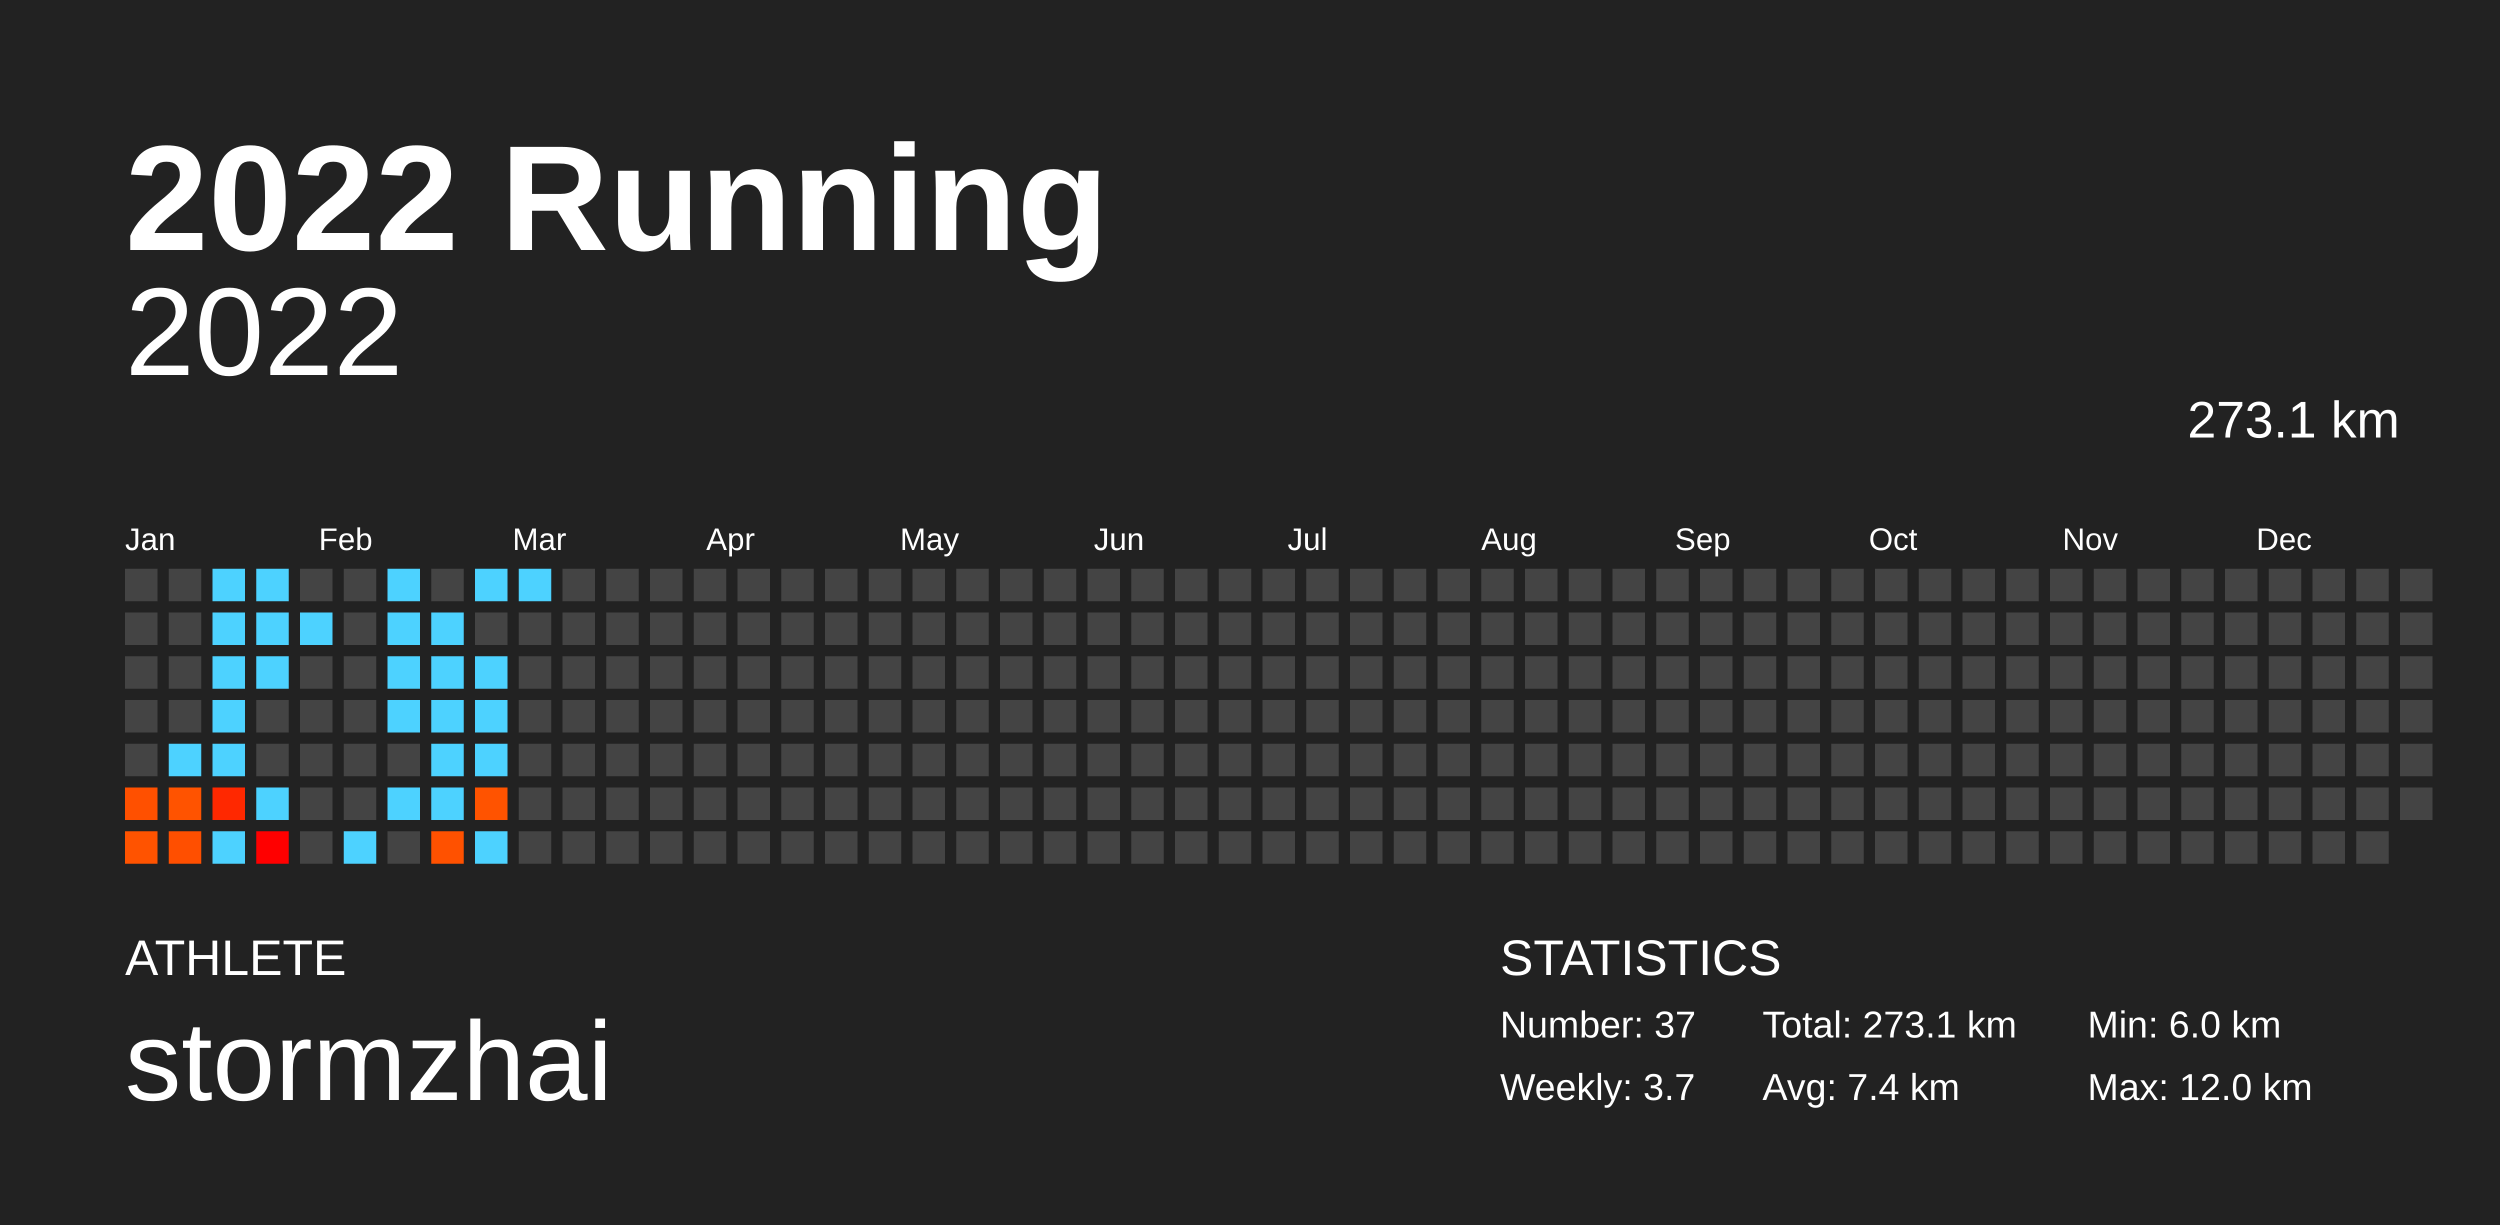
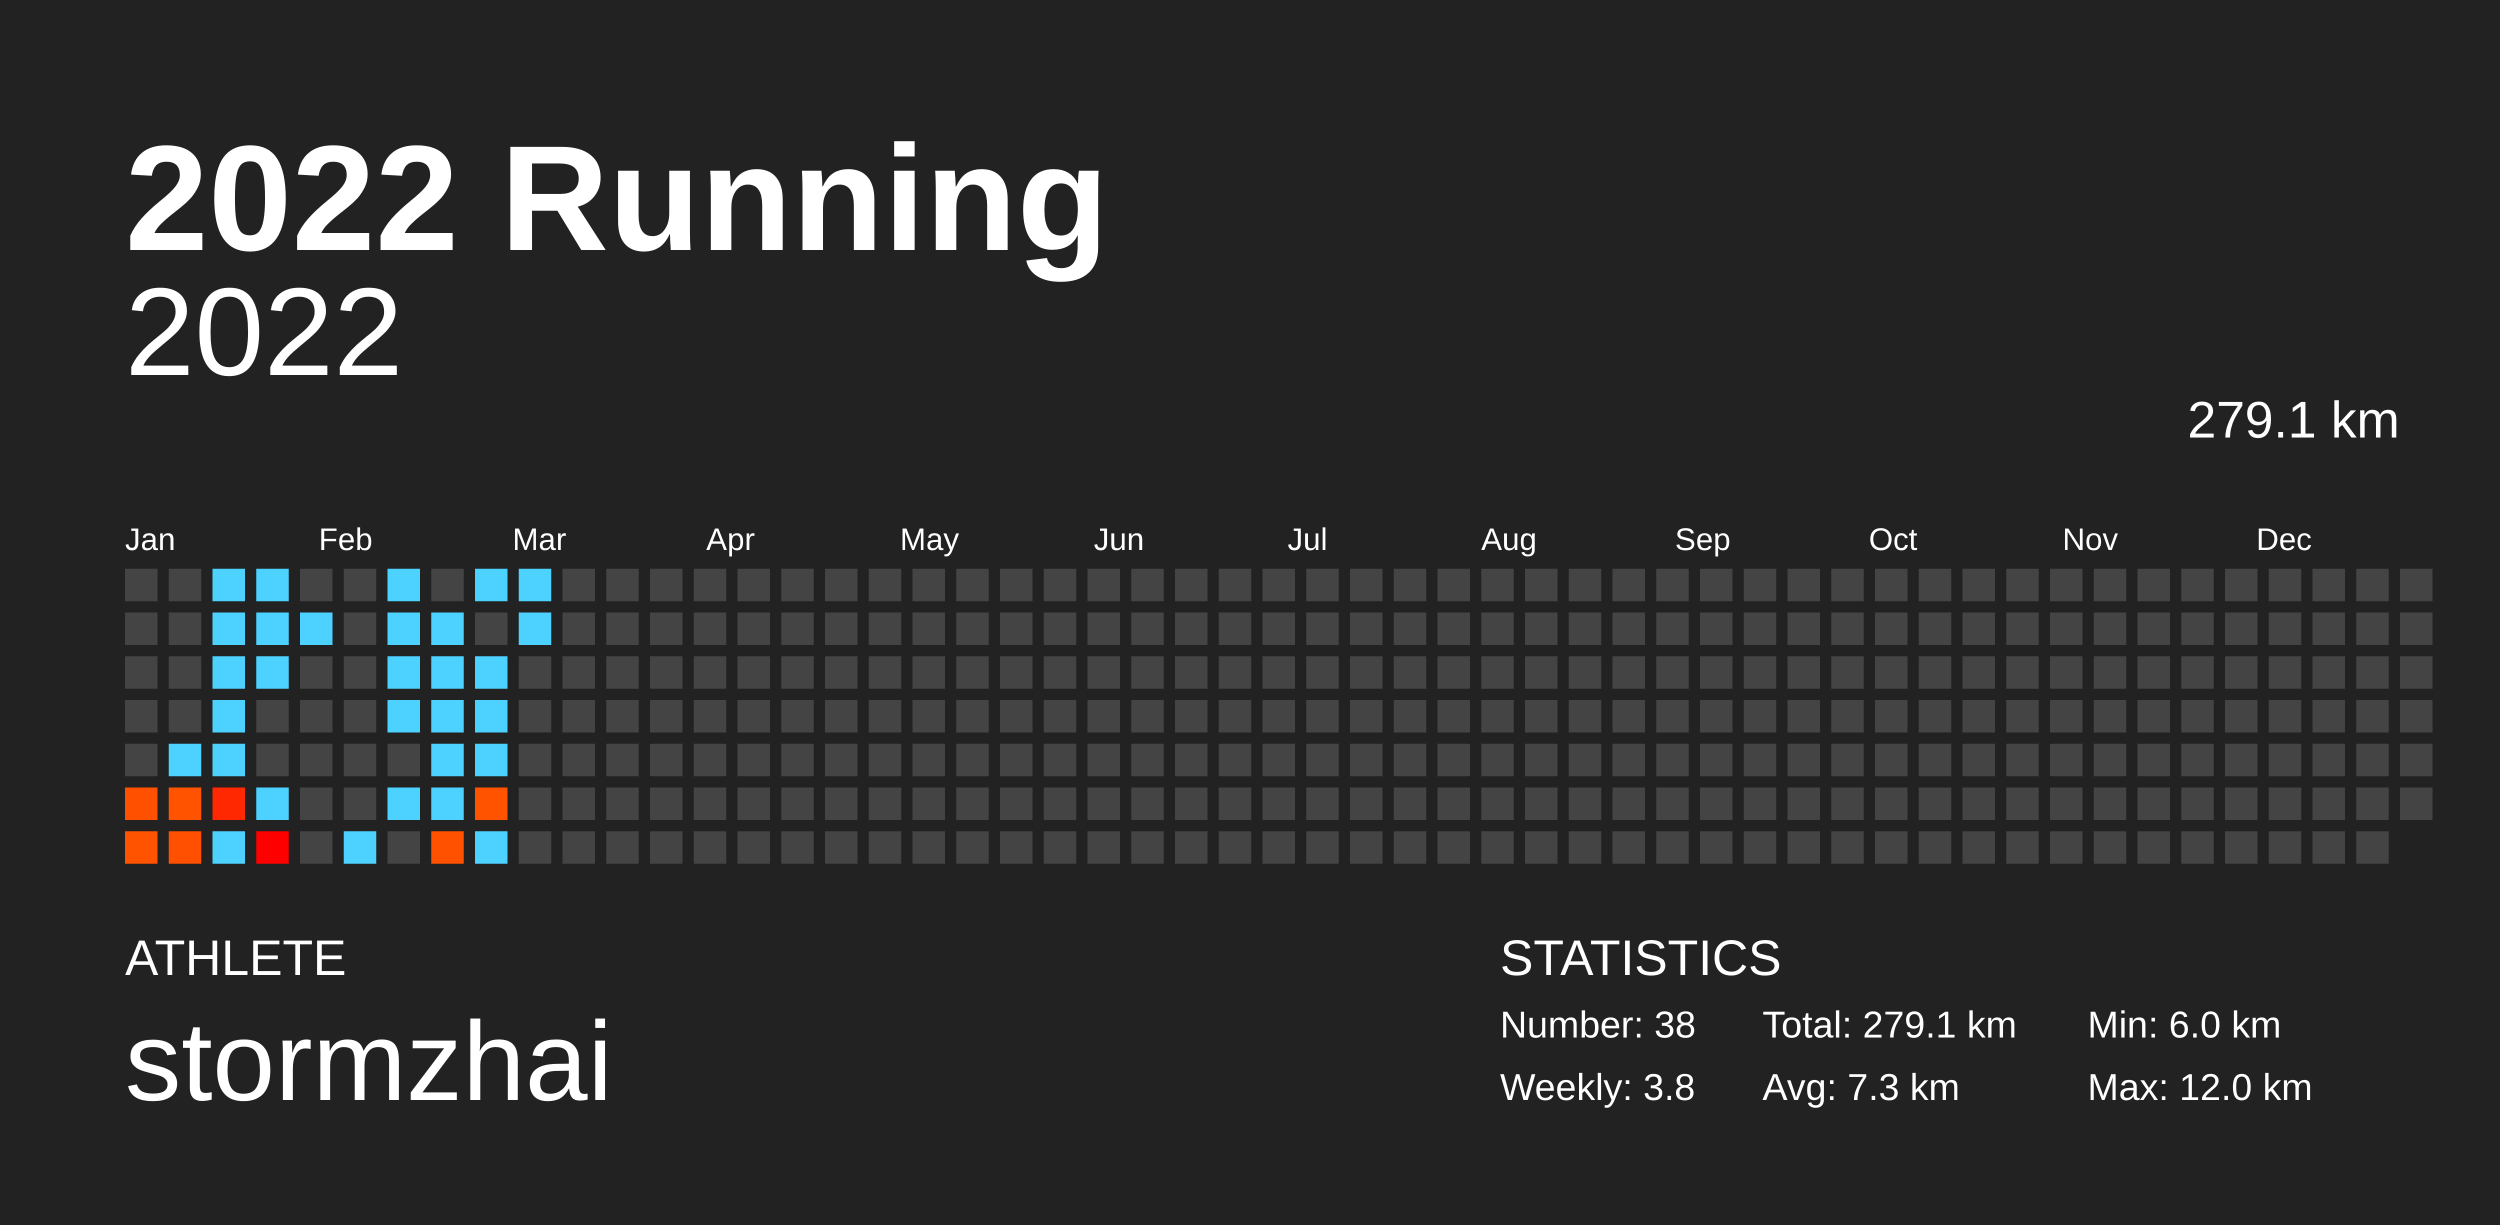
<svg xmlns="http://www.w3.org/2000/svg" baseProfile="full" height="98mm" version="1.1" viewBox="0,0,200,98" width="200mm">
  <defs />
  <rect fill="#222222" height="98" width="200" x="0" y="0" />
  <text fill="#FFFFFF" style="font-size:12px; font-family:Arial; font-weight:bold;" x="10" y="20">2022 Running</text>
  <text fill="#FFFFFF" style="font-size:4px; font-family:Arial" x="10" y="78">ATHLETE</text>
  <text fill="#FFFFFF" style="font-size:9px; font-family:Arial" x="10" y="88">stormzhai</text>
  <text fill="#FFFFFF" style="font-size:4px; font-family:Arial" x="120" y="78">STATISTICS</text>
-   <text fill="#FFFFFF" style="font-size:3px; font-family:Arial" x="120" y="83">Number: 37</text>
-   <text fill="#FFFFFF" style="font-size:3px; font-family:Arial" x="120" y="88">Weekly: 3.7</text>
-   <text fill="#FFFFFF" style="font-size:3px; font-family:Arial" x="141" y="83">Total: 273.1 km</text>
-   <text fill="#FFFFFF" style="font-size:3px; font-family:Arial" x="141" y="88">Avg: 7.4 km</text>
+   <text fill="#FFFFFF" style="font-size:3px; font-family:Arial" x="120" y="83">Number: 38</text>
+   <text fill="#FFFFFF" style="font-size:3px; font-family:Arial" x="120" y="88">Weekly: 3.8</text>
+   <text fill="#FFFFFF" style="font-size:3px; font-family:Arial" x="141" y="83">Total: 279.1 km</text>
+   <text fill="#FFFFFF" style="font-size:3px; font-family:Arial" x="141" y="88">Avg: 7.3 km</text>
  <text fill="#FFFFFF" style="font-size:3px; font-family:Arial" x="167" y="83">Min: 6.0 km</text>
  <text fill="#FFFFFF" style="font-size:3px; font-family:Arial" x="167" y="88">Max: 12.0 km</text>
  <text alignment-baseline="hanging" fill="#FFFFFF" style="font-size:10.0px; font-family:Arial;" x="10" y="30">2022</text>
-   <text alignment-baseline="hanging" fill="#FFFFFF" style="font-size:4.125px; font-family:Arial;" x="175" y="35">273.1 km</text>
+   <text alignment-baseline="hanging" fill="#FFFFFF" style="font-size:4.125px; font-family:Arial;" x="175" y="35">279.1 km</text>
  <text fill="#FFFFFF" style="font-size:2.5px; font-family:Arial" x="10.0" y="44">Jan</text>
  <text fill="#FFFFFF" style="font-size:2.5px; font-family:Arial" x="25.5" y="44">Feb</text>
  <text fill="#FFFFFF" style="font-size:2.5px; font-family:Arial" x="41.0" y="44">Mar</text>
  <text fill="#FFFFFF" style="font-size:2.5px; font-family:Arial" x="56.5" y="44">Apr</text>
  <text fill="#FFFFFF" style="font-size:2.5px; font-family:Arial" x="72.0" y="44">May</text>
  <text fill="#FFFFFF" style="font-size:2.5px; font-family:Arial" x="87.5" y="44">Jun</text>
  <text fill="#FFFFFF" style="font-size:2.5px; font-family:Arial" x="103.0" y="44">Jul</text>
  <text fill="#FFFFFF" style="font-size:2.5px; font-family:Arial" x="118.5" y="44">Aug</text>
  <text fill="#FFFFFF" style="font-size:2.5px; font-family:Arial" x="134.0" y="44">Sep</text>
  <text fill="#FFFFFF" style="font-size:2.5px; font-family:Arial" x="149.5" y="44">Oct</text>
  <text fill="#FFFFFF" style="font-size:2.5px; font-family:Arial" x="165.0" y="44">Nov</text>
  <text fill="#FFFFFF" style="font-size:2.5px; font-family:Arial" x="180.5" y="44">Dec</text>
  <rect fill="#444444" height="2.6" width="2.6" x="10.0" y="45.5" />
  <rect fill="#444444" height="2.6" width="2.6" x="10.0" y="49.0" />
  <rect fill="#444444" height="2.6" width="2.6" x="10.0" y="52.5" />
  <rect fill="#444444" height="2.6" width="2.6" x="10.0" y="56.0" />
  <rect fill="#444444" height="2.6" width="2.6" x="10.0" y="59.5" />
  <rect fill="#ff5000" height="2.6" width="2.6" x="10.0" y="63.0" />
  <rect fill="#ff5300" height="2.6" width="2.6" x="10.0" y="66.5" />
  <rect fill="#444444" height="2.6" width="2.6" x="13.5" y="45.5" />
  <rect fill="#444444" height="2.6" width="2.6" x="13.5" y="49.0" />
  <rect fill="#444444" height="2.6" width="2.6" x="13.5" y="52.5" />
  <rect fill="#444444" height="2.6" width="2.6" x="13.5" y="56.0" />
  <rect fill="#4dd2ff" height="2.6" width="2.6" x="13.5" y="59.5" />
  <rect fill="#ff5300" height="2.6" width="2.6" x="13.5" y="63.0" />
  <rect fill="#ff4f00" height="2.6" width="2.6" x="13.5" y="66.5" />
  <rect fill="#4dd2ff" height="2.6" width="2.6" x="17.0" y="45.5" />
  <rect fill="#4dd2ff" height="2.6" width="2.6" x="17.0" y="49.0" />
  <rect fill="#4dd2ff" height="2.6" width="2.6" x="17.0" y="52.5" />
  <rect fill="#4dd2ff" height="2.6" width="2.6" x="17.0" y="56.0" />
  <rect fill="#4dd2ff" height="2.6" width="2.6" x="17.0" y="59.5" />
  <rect fill="#ff2800" height="2.6" width="2.6" x="17.0" y="63.0" />
  <rect fill="#4dd2ff" height="2.6" width="2.6" x="17.0" y="66.5" />
  <rect fill="#4dd2ff" height="2.6" width="2.6" x="20.5" y="45.5" />
  <rect fill="#4dd2ff" height="2.6" width="2.6" x="20.5" y="49.0" />
  <rect fill="#4dd2ff" height="2.6" width="2.6" x="20.5" y="52.5" />
  <rect fill="#444444" height="2.6" width="2.6" x="20.5" y="56.0" />
  <rect fill="#444444" height="2.6" width="2.6" x="20.5" y="59.5" />
  <rect fill="#4dd2ff" height="2.6" width="2.6" x="20.5" y="63.0" />
  <rect fill="#ff0000" height="2.6" width="2.6" x="20.5" y="66.5" />
  <rect fill="#444444" height="2.6" width="2.6" x="24.0" y="45.5" />
  <rect fill="#4dd2ff" height="2.6" width="2.6" x="24.0" y="49.0" />
  <rect fill="#444444" height="2.6" width="2.6" x="24.0" y="52.5" />
  <rect fill="#444444" height="2.6" width="2.6" x="24.0" y="56.0" />
  <rect fill="#444444" height="2.6" width="2.6" x="24.0" y="59.5" />
  <rect fill="#444444" height="2.6" width="2.6" x="24.0" y="63.0" />
  <rect fill="#444444" height="2.6" width="2.6" x="24.0" y="66.5" />
  <rect fill="#444444" height="2.6" width="2.6" x="27.5" y="45.5" />
  <rect fill="#444444" height="2.6" width="2.6" x="27.5" y="49.0" />
  <rect fill="#444444" height="2.6" width="2.6" x="27.5" y="52.5" />
  <rect fill="#444444" height="2.6" width="2.6" x="27.5" y="56.0" />
  <rect fill="#444444" height="2.6" width="2.6" x="27.5" y="59.5" />
  <rect fill="#444444" height="2.6" width="2.6" x="27.5" y="63.0" />
  <rect fill="#4dd2ff" height="2.6" width="2.6" x="27.5" y="66.5" />
  <rect fill="#4dd2ff" height="2.6" width="2.6" x="31.0" y="45.5" />
  <rect fill="#4dd2ff" height="2.6" width="2.6" x="31.0" y="49.0" />
  <rect fill="#4dd2ff" height="2.6" width="2.6" x="31.0" y="52.5" />
  <rect fill="#4dd2ff" height="2.6" width="2.6" x="31.0" y="56.0" />
  <rect fill="#444444" height="2.6" width="2.6" x="31.0" y="59.5" />
  <rect fill="#4dd2ff" height="2.6" width="2.6" x="31.0" y="63.0" />
  <rect fill="#444444" height="2.6" width="2.6" x="31.0" y="66.5" />
  <rect fill="#444444" height="2.6" width="2.6" x="34.5" y="45.5" />
  <rect fill="#4dd2ff" height="2.6" width="2.6" x="34.5" y="49.0" />
  <rect fill="#4dd2ff" height="2.6" width="2.6" x="34.5" y="52.5" />
  <rect fill="#4dd2ff" height="2.6" width="2.6" x="34.5" y="56.0" />
  <rect fill="#4dd2ff" height="2.6" width="2.6" x="34.5" y="59.5" />
  <rect fill="#4dd2ff" height="2.6" width="2.6" x="34.5" y="63.0" />
  <rect fill="#ff5100" height="2.6" width="2.6" x="34.5" y="66.5" />
  <rect fill="#4dd2ff" height="2.6" width="2.6" x="38.0" y="45.5" />
  <rect fill="#444444" height="2.6" width="2.6" x="38.0" y="49.0" />
  <rect fill="#4dd2ff" height="2.6" width="2.6" x="38.0" y="52.5" />
  <rect fill="#4dd2ff" height="2.6" width="2.6" x="38.0" y="56.0" />
  <rect fill="#4dd2ff" height="2.6" width="2.6" x="38.0" y="59.5" />
  <rect fill="#ff5300" height="2.6" width="2.6" x="38.0" y="63.0" />
  <rect fill="#4dd2ff" height="2.6" width="2.6" x="38.0" y="66.5" />
  <rect fill="#4dd2ff" height="2.6" width="2.6" x="41.5" y="45.5" />
-   <rect fill="#444444" height="2.6" width="2.6" x="41.5" y="49.0" />
+   <rect fill="#4dd2ff" height="2.6" width="2.6" x="41.5" y="49.0" />
  <rect fill="#444444" height="2.6" width="2.6" x="41.5" y="52.5" />
  <rect fill="#444444" height="2.6" width="2.6" x="41.5" y="56.0" />
  <rect fill="#444444" height="2.6" width="2.6" x="41.5" y="59.5" />
  <rect fill="#444444" height="2.6" width="2.6" x="41.5" y="63.0" />
  <rect fill="#444444" height="2.6" width="2.6" x="41.5" y="66.5" />
  <rect fill="#444444" height="2.6" width="2.6" x="45.0" y="45.5" />
  <rect fill="#444444" height="2.6" width="2.6" x="45.0" y="49.0" />
  <rect fill="#444444" height="2.6" width="2.6" x="45.0" y="52.5" />
  <rect fill="#444444" height="2.6" width="2.6" x="45.0" y="56.0" />
  <rect fill="#444444" height="2.6" width="2.6" x="45.0" y="59.5" />
  <rect fill="#444444" height="2.6" width="2.6" x="45.0" y="63.0" />
  <rect fill="#444444" height="2.6" width="2.6" x="45.0" y="66.5" />
  <rect fill="#444444" height="2.6" width="2.6" x="48.5" y="45.5" />
  <rect fill="#444444" height="2.6" width="2.6" x="48.5" y="49.0" />
  <rect fill="#444444" height="2.6" width="2.6" x="48.5" y="52.5" />
  <rect fill="#444444" height="2.6" width="2.6" x="48.5" y="56.0" />
  <rect fill="#444444" height="2.6" width="2.6" x="48.5" y="59.5" />
  <rect fill="#444444" height="2.6" width="2.6" x="48.5" y="63.0" />
  <rect fill="#444444" height="2.6" width="2.6" x="48.5" y="66.5" />
  <rect fill="#444444" height="2.6" width="2.6" x="52.0" y="45.5" />
  <rect fill="#444444" height="2.6" width="2.6" x="52.0" y="49.0" />
  <rect fill="#444444" height="2.6" width="2.6" x="52.0" y="52.5" />
  <rect fill="#444444" height="2.6" width="2.6" x="52.0" y="56.0" />
  <rect fill="#444444" height="2.6" width="2.6" x="52.0" y="59.5" />
  <rect fill="#444444" height="2.6" width="2.6" x="52.0" y="63.0" />
  <rect fill="#444444" height="2.6" width="2.6" x="52.0" y="66.5" />
  <rect fill="#444444" height="2.6" width="2.6" x="55.5" y="45.5" />
  <rect fill="#444444" height="2.6" width="2.6" x="55.5" y="49.0" />
  <rect fill="#444444" height="2.6" width="2.6" x="55.5" y="52.5" />
  <rect fill="#444444" height="2.6" width="2.6" x="55.5" y="56.0" />
  <rect fill="#444444" height="2.6" width="2.6" x="55.5" y="59.5" />
  <rect fill="#444444" height="2.6" width="2.6" x="55.5" y="63.0" />
  <rect fill="#444444" height="2.6" width="2.6" x="55.5" y="66.5" />
  <rect fill="#444444" height="2.6" width="2.6" x="59.0" y="45.5" />
  <rect fill="#444444" height="2.6" width="2.6" x="59.0" y="49.0" />
  <rect fill="#444444" height="2.6" width="2.6" x="59.0" y="52.5" />
  <rect fill="#444444" height="2.6" width="2.6" x="59.0" y="56.0" />
  <rect fill="#444444" height="2.6" width="2.6" x="59.0" y="59.5" />
  <rect fill="#444444" height="2.6" width="2.6" x="59.0" y="63.0" />
  <rect fill="#444444" height="2.6" width="2.6" x="59.0" y="66.5" />
  <rect fill="#444444" height="2.6" width="2.6" x="62.5" y="45.5" />
  <rect fill="#444444" height="2.6" width="2.6" x="62.5" y="49.0" />
  <rect fill="#444444" height="2.6" width="2.6" x="62.5" y="52.5" />
  <rect fill="#444444" height="2.6" width="2.6" x="62.5" y="56.0" />
  <rect fill="#444444" height="2.6" width="2.6" x="62.5" y="59.5" />
  <rect fill="#444444" height="2.6" width="2.6" x="62.5" y="63.0" />
  <rect fill="#444444" height="2.6" width="2.6" x="62.5" y="66.5" />
  <rect fill="#444444" height="2.6" width="2.6" x="66.0" y="45.5" />
  <rect fill="#444444" height="2.6" width="2.6" x="66.0" y="49.0" />
  <rect fill="#444444" height="2.6" width="2.6" x="66.0" y="52.5" />
  <rect fill="#444444" height="2.6" width="2.6" x="66.0" y="56.0" />
  <rect fill="#444444" height="2.6" width="2.6" x="66.0" y="59.5" />
  <rect fill="#444444" height="2.6" width="2.6" x="66.0" y="63.0" />
  <rect fill="#444444" height="2.6" width="2.6" x="66.0" y="66.5" />
  <rect fill="#444444" height="2.6" width="2.6" x="69.5" y="45.5" />
  <rect fill="#444444" height="2.6" width="2.6" x="69.5" y="49.0" />
  <rect fill="#444444" height="2.6" width="2.6" x="69.5" y="52.5" />
  <rect fill="#444444" height="2.6" width="2.6" x="69.5" y="56.0" />
  <rect fill="#444444" height="2.6" width="2.6" x="69.5" y="59.5" />
  <rect fill="#444444" height="2.6" width="2.6" x="69.5" y="63.0" />
  <rect fill="#444444" height="2.6" width="2.6" x="69.5" y="66.5" />
  <rect fill="#444444" height="2.6" width="2.6" x="73.0" y="45.5" />
  <rect fill="#444444" height="2.6" width="2.6" x="73.0" y="49.0" />
  <rect fill="#444444" height="2.6" width="2.6" x="73.0" y="52.5" />
  <rect fill="#444444" height="2.6" width="2.6" x="73.0" y="56.0" />
  <rect fill="#444444" height="2.6" width="2.6" x="73.0" y="59.5" />
  <rect fill="#444444" height="2.6" width="2.6" x="73.0" y="63.0" />
  <rect fill="#444444" height="2.6" width="2.6" x="73.0" y="66.5" />
  <rect fill="#444444" height="2.6" width="2.6" x="76.5" y="45.5" />
  <rect fill="#444444" height="2.6" width="2.6" x="76.5" y="49.0" />
  <rect fill="#444444" height="2.6" width="2.6" x="76.5" y="52.5" />
  <rect fill="#444444" height="2.6" width="2.6" x="76.5" y="56.0" />
  <rect fill="#444444" height="2.6" width="2.6" x="76.5" y="59.5" />
  <rect fill="#444444" height="2.6" width="2.6" x="76.5" y="63.0" />
  <rect fill="#444444" height="2.6" width="2.6" x="76.5" y="66.5" />
  <rect fill="#444444" height="2.6" width="2.6" x="80.0" y="45.5" />
  <rect fill="#444444" height="2.6" width="2.6" x="80.0" y="49.0" />
  <rect fill="#444444" height="2.6" width="2.6" x="80.0" y="52.5" />
  <rect fill="#444444" height="2.6" width="2.6" x="80.0" y="56.0" />
  <rect fill="#444444" height="2.6" width="2.6" x="80.0" y="59.5" />
  <rect fill="#444444" height="2.6" width="2.6" x="80.0" y="63.0" />
  <rect fill="#444444" height="2.6" width="2.6" x="80.0" y="66.5" />
  <rect fill="#444444" height="2.6" width="2.6" x="83.5" y="45.5" />
  <rect fill="#444444" height="2.6" width="2.6" x="83.5" y="49.0" />
  <rect fill="#444444" height="2.6" width="2.6" x="83.5" y="52.5" />
  <rect fill="#444444" height="2.6" width="2.6" x="83.5" y="56.0" />
  <rect fill="#444444" height="2.6" width="2.6" x="83.5" y="59.5" />
  <rect fill="#444444" height="2.6" width="2.6" x="83.5" y="63.0" />
  <rect fill="#444444" height="2.6" width="2.6" x="83.5" y="66.5" />
  <rect fill="#444444" height="2.6" width="2.6" x="87.0" y="45.5" />
  <rect fill="#444444" height="2.6" width="2.6" x="87.0" y="49.0" />
  <rect fill="#444444" height="2.6" width="2.6" x="87.0" y="52.5" />
  <rect fill="#444444" height="2.6" width="2.6" x="87.0" y="56.0" />
  <rect fill="#444444" height="2.6" width="2.6" x="87.0" y="59.5" />
  <rect fill="#444444" height="2.6" width="2.6" x="87.0" y="63.0" />
  <rect fill="#444444" height="2.6" width="2.6" x="87.0" y="66.5" />
  <rect fill="#444444" height="2.6" width="2.6" x="90.5" y="45.5" />
  <rect fill="#444444" height="2.6" width="2.6" x="90.5" y="49.0" />
  <rect fill="#444444" height="2.6" width="2.6" x="90.5" y="52.5" />
  <rect fill="#444444" height="2.6" width="2.6" x="90.5" y="56.0" />
  <rect fill="#444444" height="2.6" width="2.6" x="90.5" y="59.5" />
  <rect fill="#444444" height="2.6" width="2.6" x="90.5" y="63.0" />
  <rect fill="#444444" height="2.6" width="2.6" x="90.5" y="66.5" />
  <rect fill="#444444" height="2.6" width="2.6" x="94.0" y="45.5" />
  <rect fill="#444444" height="2.6" width="2.6" x="94.0" y="49.0" />
  <rect fill="#444444" height="2.6" width="2.6" x="94.0" y="52.5" />
  <rect fill="#444444" height="2.6" width="2.6" x="94.0" y="56.0" />
  <rect fill="#444444" height="2.6" width="2.6" x="94.0" y="59.5" />
  <rect fill="#444444" height="2.6" width="2.6" x="94.0" y="63.0" />
  <rect fill="#444444" height="2.6" width="2.6" x="94.0" y="66.5" />
  <rect fill="#444444" height="2.6" width="2.6" x="97.5" y="45.5" />
  <rect fill="#444444" height="2.6" width="2.6" x="97.5" y="49.0" />
  <rect fill="#444444" height="2.6" width="2.6" x="97.5" y="52.5" />
  <rect fill="#444444" height="2.6" width="2.6" x="97.5" y="56.0" />
  <rect fill="#444444" height="2.6" width="2.6" x="97.5" y="59.5" />
  <rect fill="#444444" height="2.6" width="2.6" x="97.5" y="63.0" />
  <rect fill="#444444" height="2.6" width="2.6" x="97.5" y="66.5" />
  <rect fill="#444444" height="2.6" width="2.6" x="101.0" y="45.5" />
  <rect fill="#444444" height="2.6" width="2.6" x="101.0" y="49.0" />
  <rect fill="#444444" height="2.6" width="2.6" x="101.0" y="52.5" />
  <rect fill="#444444" height="2.6" width="2.6" x="101.0" y="56.0" />
  <rect fill="#444444" height="2.6" width="2.6" x="101.0" y="59.5" />
  <rect fill="#444444" height="2.6" width="2.6" x="101.0" y="63.0" />
  <rect fill="#444444" height="2.6" width="2.6" x="101.0" y="66.5" />
  <rect fill="#444444" height="2.6" width="2.6" x="104.5" y="45.5" />
  <rect fill="#444444" height="2.6" width="2.6" x="104.5" y="49.0" />
  <rect fill="#444444" height="2.6" width="2.6" x="104.5" y="52.5" />
  <rect fill="#444444" height="2.6" width="2.6" x="104.5" y="56.0" />
  <rect fill="#444444" height="2.6" width="2.6" x="104.5" y="59.5" />
  <rect fill="#444444" height="2.6" width="2.6" x="104.5" y="63.0" />
  <rect fill="#444444" height="2.6" width="2.6" x="104.5" y="66.5" />
  <rect fill="#444444" height="2.6" width="2.6" x="108.0" y="45.5" />
  <rect fill="#444444" height="2.6" width="2.6" x="108.0" y="49.0" />
  <rect fill="#444444" height="2.6" width="2.6" x="108.0" y="52.5" />
  <rect fill="#444444" height="2.6" width="2.6" x="108.0" y="56.0" />
  <rect fill="#444444" height="2.6" width="2.6" x="108.0" y="59.5" />
  <rect fill="#444444" height="2.6" width="2.6" x="108.0" y="63.0" />
  <rect fill="#444444" height="2.6" width="2.6" x="108.0" y="66.5" />
  <rect fill="#444444" height="2.6" width="2.6" x="111.5" y="45.5" />
  <rect fill="#444444" height="2.6" width="2.6" x="111.5" y="49.0" />
  <rect fill="#444444" height="2.6" width="2.6" x="111.5" y="52.5" />
  <rect fill="#444444" height="2.6" width="2.6" x="111.5" y="56.0" />
  <rect fill="#444444" height="2.6" width="2.6" x="111.5" y="59.5" />
  <rect fill="#444444" height="2.6" width="2.6" x="111.5" y="63.0" />
  <rect fill="#444444" height="2.6" width="2.6" x="111.5" y="66.5" />
  <rect fill="#444444" height="2.6" width="2.6" x="115.0" y="45.5" />
  <rect fill="#444444" height="2.6" width="2.6" x="115.0" y="49.0" />
  <rect fill="#444444" height="2.6" width="2.6" x="115.0" y="52.5" />
  <rect fill="#444444" height="2.6" width="2.6" x="115.0" y="56.0" />
  <rect fill="#444444" height="2.6" width="2.6" x="115.0" y="59.5" />
  <rect fill="#444444" height="2.6" width="2.6" x="115.0" y="63.0" />
  <rect fill="#444444" height="2.6" width="2.6" x="115.0" y="66.5" />
  <rect fill="#444444" height="2.6" width="2.6" x="118.5" y="45.5" />
  <rect fill="#444444" height="2.6" width="2.6" x="118.5" y="49.0" />
  <rect fill="#444444" height="2.6" width="2.6" x="118.5" y="52.5" />
  <rect fill="#444444" height="2.6" width="2.6" x="118.5" y="56.0" />
  <rect fill="#444444" height="2.6" width="2.6" x="118.5" y="59.5" />
  <rect fill="#444444" height="2.6" width="2.6" x="118.5" y="63.0" />
  <rect fill="#444444" height="2.6" width="2.6" x="118.5" y="66.5" />
  <rect fill="#444444" height="2.6" width="2.6" x="122.0" y="45.5" />
  <rect fill="#444444" height="2.6" width="2.6" x="122.0" y="49.0" />
  <rect fill="#444444" height="2.6" width="2.6" x="122.0" y="52.5" />
  <rect fill="#444444" height="2.6" width="2.6" x="122.0" y="56.0" />
  <rect fill="#444444" height="2.6" width="2.6" x="122.0" y="59.5" />
  <rect fill="#444444" height="2.6" width="2.6" x="122.0" y="63.0" />
  <rect fill="#444444" height="2.6" width="2.6" x="122.0" y="66.5" />
  <rect fill="#444444" height="2.6" width="2.6" x="125.5" y="45.5" />
  <rect fill="#444444" height="2.6" width="2.6" x="125.5" y="49.0" />
  <rect fill="#444444" height="2.6" width="2.6" x="125.5" y="52.5" />
  <rect fill="#444444" height="2.6" width="2.6" x="125.5" y="56.0" />
  <rect fill="#444444" height="2.6" width="2.6" x="125.5" y="59.5" />
  <rect fill="#444444" height="2.6" width="2.6" x="125.5" y="63.0" />
  <rect fill="#444444" height="2.6" width="2.6" x="125.5" y="66.5" />
  <rect fill="#444444" height="2.6" width="2.6" x="129.0" y="45.5" />
  <rect fill="#444444" height="2.6" width="2.6" x="129.0" y="49.0" />
  <rect fill="#444444" height="2.6" width="2.6" x="129.0" y="52.5" />
  <rect fill="#444444" height="2.6" width="2.6" x="129.0" y="56.0" />
  <rect fill="#444444" height="2.6" width="2.6" x="129.0" y="59.5" />
  <rect fill="#444444" height="2.6" width="2.6" x="129.0" y="63.0" />
  <rect fill="#444444" height="2.6" width="2.6" x="129.0" y="66.5" />
  <rect fill="#444444" height="2.6" width="2.6" x="132.5" y="45.5" />
  <rect fill="#444444" height="2.6" width="2.6" x="132.5" y="49.0" />
  <rect fill="#444444" height="2.6" width="2.6" x="132.5" y="52.5" />
  <rect fill="#444444" height="2.6" width="2.6" x="132.5" y="56.0" />
  <rect fill="#444444" height="2.6" width="2.6" x="132.5" y="59.5" />
  <rect fill="#444444" height="2.6" width="2.6" x="132.5" y="63.0" />
  <rect fill="#444444" height="2.6" width="2.6" x="132.5" y="66.5" />
  <rect fill="#444444" height="2.6" width="2.6" x="136.0" y="45.5" />
  <rect fill="#444444" height="2.6" width="2.6" x="136.0" y="49.0" />
  <rect fill="#444444" height="2.6" width="2.6" x="136.0" y="52.5" />
  <rect fill="#444444" height="2.6" width="2.6" x="136.0" y="56.0" />
  <rect fill="#444444" height="2.6" width="2.6" x="136.0" y="59.5" />
  <rect fill="#444444" height="2.6" width="2.6" x="136.0" y="63.0" />
  <rect fill="#444444" height="2.6" width="2.6" x="136.0" y="66.5" />
  <rect fill="#444444" height="2.6" width="2.6" x="139.5" y="45.5" />
  <rect fill="#444444" height="2.6" width="2.6" x="139.5" y="49.0" />
  <rect fill="#444444" height="2.6" width="2.6" x="139.5" y="52.5" />
  <rect fill="#444444" height="2.6" width="2.6" x="139.5" y="56.0" />
  <rect fill="#444444" height="2.6" width="2.6" x="139.5" y="59.5" />
  <rect fill="#444444" height="2.6" width="2.6" x="139.5" y="63.0" />
  <rect fill="#444444" height="2.6" width="2.6" x="139.5" y="66.5" />
  <rect fill="#444444" height="2.6" width="2.6" x="143.0" y="45.5" />
  <rect fill="#444444" height="2.6" width="2.6" x="143.0" y="49.0" />
  <rect fill="#444444" height="2.6" width="2.6" x="143.0" y="52.5" />
  <rect fill="#444444" height="2.6" width="2.6" x="143.0" y="56.0" />
  <rect fill="#444444" height="2.6" width="2.6" x="143.0" y="59.5" />
  <rect fill="#444444" height="2.6" width="2.6" x="143.0" y="63.0" />
  <rect fill="#444444" height="2.6" width="2.6" x="143.0" y="66.5" />
  <rect fill="#444444" height="2.6" width="2.6" x="146.5" y="45.5" />
  <rect fill="#444444" height="2.6" width="2.6" x="146.5" y="49.0" />
  <rect fill="#444444" height="2.6" width="2.6" x="146.5" y="52.5" />
  <rect fill="#444444" height="2.6" width="2.6" x="146.5" y="56.0" />
  <rect fill="#444444" height="2.6" width="2.6" x="146.5" y="59.5" />
  <rect fill="#444444" height="2.6" width="2.6" x="146.5" y="63.0" />
  <rect fill="#444444" height="2.6" width="2.6" x="146.5" y="66.5" />
  <rect fill="#444444" height="2.6" width="2.6" x="150.0" y="45.5" />
  <rect fill="#444444" height="2.6" width="2.6" x="150.0" y="49.0" />
  <rect fill="#444444" height="2.6" width="2.6" x="150.0" y="52.5" />
  <rect fill="#444444" height="2.6" width="2.6" x="150.0" y="56.0" />
  <rect fill="#444444" height="2.6" width="2.6" x="150.0" y="59.5" />
  <rect fill="#444444" height="2.6" width="2.6" x="150.0" y="63.0" />
  <rect fill="#444444" height="2.6" width="2.6" x="150.0" y="66.5" />
  <rect fill="#444444" height="2.6" width="2.6" x="153.5" y="45.5" />
  <rect fill="#444444" height="2.6" width="2.6" x="153.5" y="49.0" />
  <rect fill="#444444" height="2.6" width="2.6" x="153.5" y="52.5" />
  <rect fill="#444444" height="2.6" width="2.6" x="153.5" y="56.0" />
  <rect fill="#444444" height="2.6" width="2.6" x="153.5" y="59.5" />
  <rect fill="#444444" height="2.6" width="2.6" x="153.5" y="63.0" />
  <rect fill="#444444" height="2.6" width="2.6" x="153.5" y="66.5" />
  <rect fill="#444444" height="2.6" width="2.6" x="157.0" y="45.5" />
  <rect fill="#444444" height="2.6" width="2.6" x="157.0" y="49.0" />
  <rect fill="#444444" height="2.6" width="2.6" x="157.0" y="52.5" />
  <rect fill="#444444" height="2.6" width="2.6" x="157.0" y="56.0" />
  <rect fill="#444444" height="2.6" width="2.6" x="157.0" y="59.5" />
  <rect fill="#444444" height="2.6" width="2.6" x="157.0" y="63.0" />
  <rect fill="#444444" height="2.6" width="2.6" x="157.0" y="66.5" />
  <rect fill="#444444" height="2.6" width="2.6" x="160.5" y="45.5" />
  <rect fill="#444444" height="2.6" width="2.6" x="160.5" y="49.0" />
  <rect fill="#444444" height="2.6" width="2.6" x="160.5" y="52.5" />
  <rect fill="#444444" height="2.6" width="2.6" x="160.5" y="56.0" />
  <rect fill="#444444" height="2.6" width="2.6" x="160.5" y="59.5" />
  <rect fill="#444444" height="2.6" width="2.6" x="160.5" y="63.0" />
  <rect fill="#444444" height="2.6" width="2.6" x="160.5" y="66.5" />
  <rect fill="#444444" height="2.6" width="2.6" x="164.0" y="45.5" />
  <rect fill="#444444" height="2.6" width="2.6" x="164.0" y="49.0" />
  <rect fill="#444444" height="2.6" width="2.6" x="164.0" y="52.5" />
  <rect fill="#444444" height="2.6" width="2.6" x="164.0" y="56.0" />
  <rect fill="#444444" height="2.6" width="2.6" x="164.0" y="59.5" />
  <rect fill="#444444" height="2.6" width="2.6" x="164.0" y="63.0" />
  <rect fill="#444444" height="2.6" width="2.6" x="164.0" y="66.5" />
  <rect fill="#444444" height="2.6" width="2.6" x="167.5" y="45.5" />
  <rect fill="#444444" height="2.6" width="2.6" x="167.5" y="49.0" />
  <rect fill="#444444" height="2.6" width="2.6" x="167.5" y="52.5" />
  <rect fill="#444444" height="2.6" width="2.6" x="167.5" y="56.0" />
  <rect fill="#444444" height="2.6" width="2.6" x="167.5" y="59.5" />
  <rect fill="#444444" height="2.6" width="2.6" x="167.5" y="63.0" />
  <rect fill="#444444" height="2.6" width="2.6" x="167.5" y="66.5" />
  <rect fill="#444444" height="2.6" width="2.6" x="171.0" y="45.5" />
  <rect fill="#444444" height="2.6" width="2.6" x="171.0" y="49.0" />
  <rect fill="#444444" height="2.6" width="2.6" x="171.0" y="52.5" />
  <rect fill="#444444" height="2.6" width="2.6" x="171.0" y="56.0" />
  <rect fill="#444444" height="2.6" width="2.6" x="171.0" y="59.5" />
  <rect fill="#444444" height="2.6" width="2.6" x="171.0" y="63.0" />
  <rect fill="#444444" height="2.6" width="2.6" x="171.0" y="66.5" />
  <rect fill="#444444" height="2.6" width="2.6" x="174.5" y="45.5" />
  <rect fill="#444444" height="2.6" width="2.6" x="174.5" y="49.0" />
  <rect fill="#444444" height="2.6" width="2.6" x="174.5" y="52.5" />
  <rect fill="#444444" height="2.6" width="2.6" x="174.5" y="56.0" />
  <rect fill="#444444" height="2.6" width="2.6" x="174.5" y="59.5" />
  <rect fill="#444444" height="2.6" width="2.6" x="174.5" y="63.0" />
  <rect fill="#444444" height="2.6" width="2.6" x="174.5" y="66.5" />
  <rect fill="#444444" height="2.6" width="2.6" x="178.0" y="45.5" />
  <rect fill="#444444" height="2.6" width="2.6" x="178.0" y="49.0" />
  <rect fill="#444444" height="2.6" width="2.6" x="178.0" y="52.5" />
  <rect fill="#444444" height="2.6" width="2.6" x="178.0" y="56.0" />
  <rect fill="#444444" height="2.6" width="2.6" x="178.0" y="59.5" />
  <rect fill="#444444" height="2.6" width="2.6" x="178.0" y="63.0" />
  <rect fill="#444444" height="2.6" width="2.6" x="178.0" y="66.5" />
  <rect fill="#444444" height="2.6" width="2.6" x="181.5" y="45.5" />
  <rect fill="#444444" height="2.6" width="2.6" x="181.5" y="49.0" />
  <rect fill="#444444" height="2.6" width="2.6" x="181.5" y="52.5" />
  <rect fill="#444444" height="2.6" width="2.6" x="181.5" y="56.0" />
  <rect fill="#444444" height="2.6" width="2.6" x="181.5" y="59.5" />
  <rect fill="#444444" height="2.6" width="2.6" x="181.5" y="63.0" />
  <rect fill="#444444" height="2.6" width="2.6" x="181.5" y="66.5" />
  <rect fill="#444444" height="2.6" width="2.6" x="185.0" y="45.5" />
  <rect fill="#444444" height="2.6" width="2.6" x="185.0" y="49.0" />
  <rect fill="#444444" height="2.6" width="2.6" x="185.0" y="52.5" />
  <rect fill="#444444" height="2.6" width="2.6" x="185.0" y="56.0" />
  <rect fill="#444444" height="2.6" width="2.6" x="185.0" y="59.5" />
  <rect fill="#444444" height="2.6" width="2.6" x="185.0" y="63.0" />
  <rect fill="#444444" height="2.6" width="2.6" x="185.0" y="66.5" />
  <rect fill="#444444" height="2.6" width="2.6" x="188.5" y="45.5" />
  <rect fill="#444444" height="2.6" width="2.6" x="188.5" y="49.0" />
  <rect fill="#444444" height="2.6" width="2.6" x="188.5" y="52.5" />
  <rect fill="#444444" height="2.6" width="2.6" x="188.5" y="56.0" />
  <rect fill="#444444" height="2.6" width="2.6" x="188.5" y="59.5" />
  <rect fill="#444444" height="2.6" width="2.6" x="188.5" y="63.0" />
  <rect fill="#444444" height="2.6" width="2.6" x="188.5" y="66.5" />
  <rect fill="#444444" height="2.6" width="2.6" x="192.0" y="45.5" />
  <rect fill="#444444" height="2.6" width="2.6" x="192.0" y="49.0" />
  <rect fill="#444444" height="2.6" width="2.6" x="192.0" y="52.5" />
  <rect fill="#444444" height="2.6" width="2.6" x="192.0" y="56.0" />
  <rect fill="#444444" height="2.6" width="2.6" x="192.0" y="59.5" />
  <rect fill="#444444" height="2.6" width="2.6" x="192.0" y="63.0" />
</svg>
